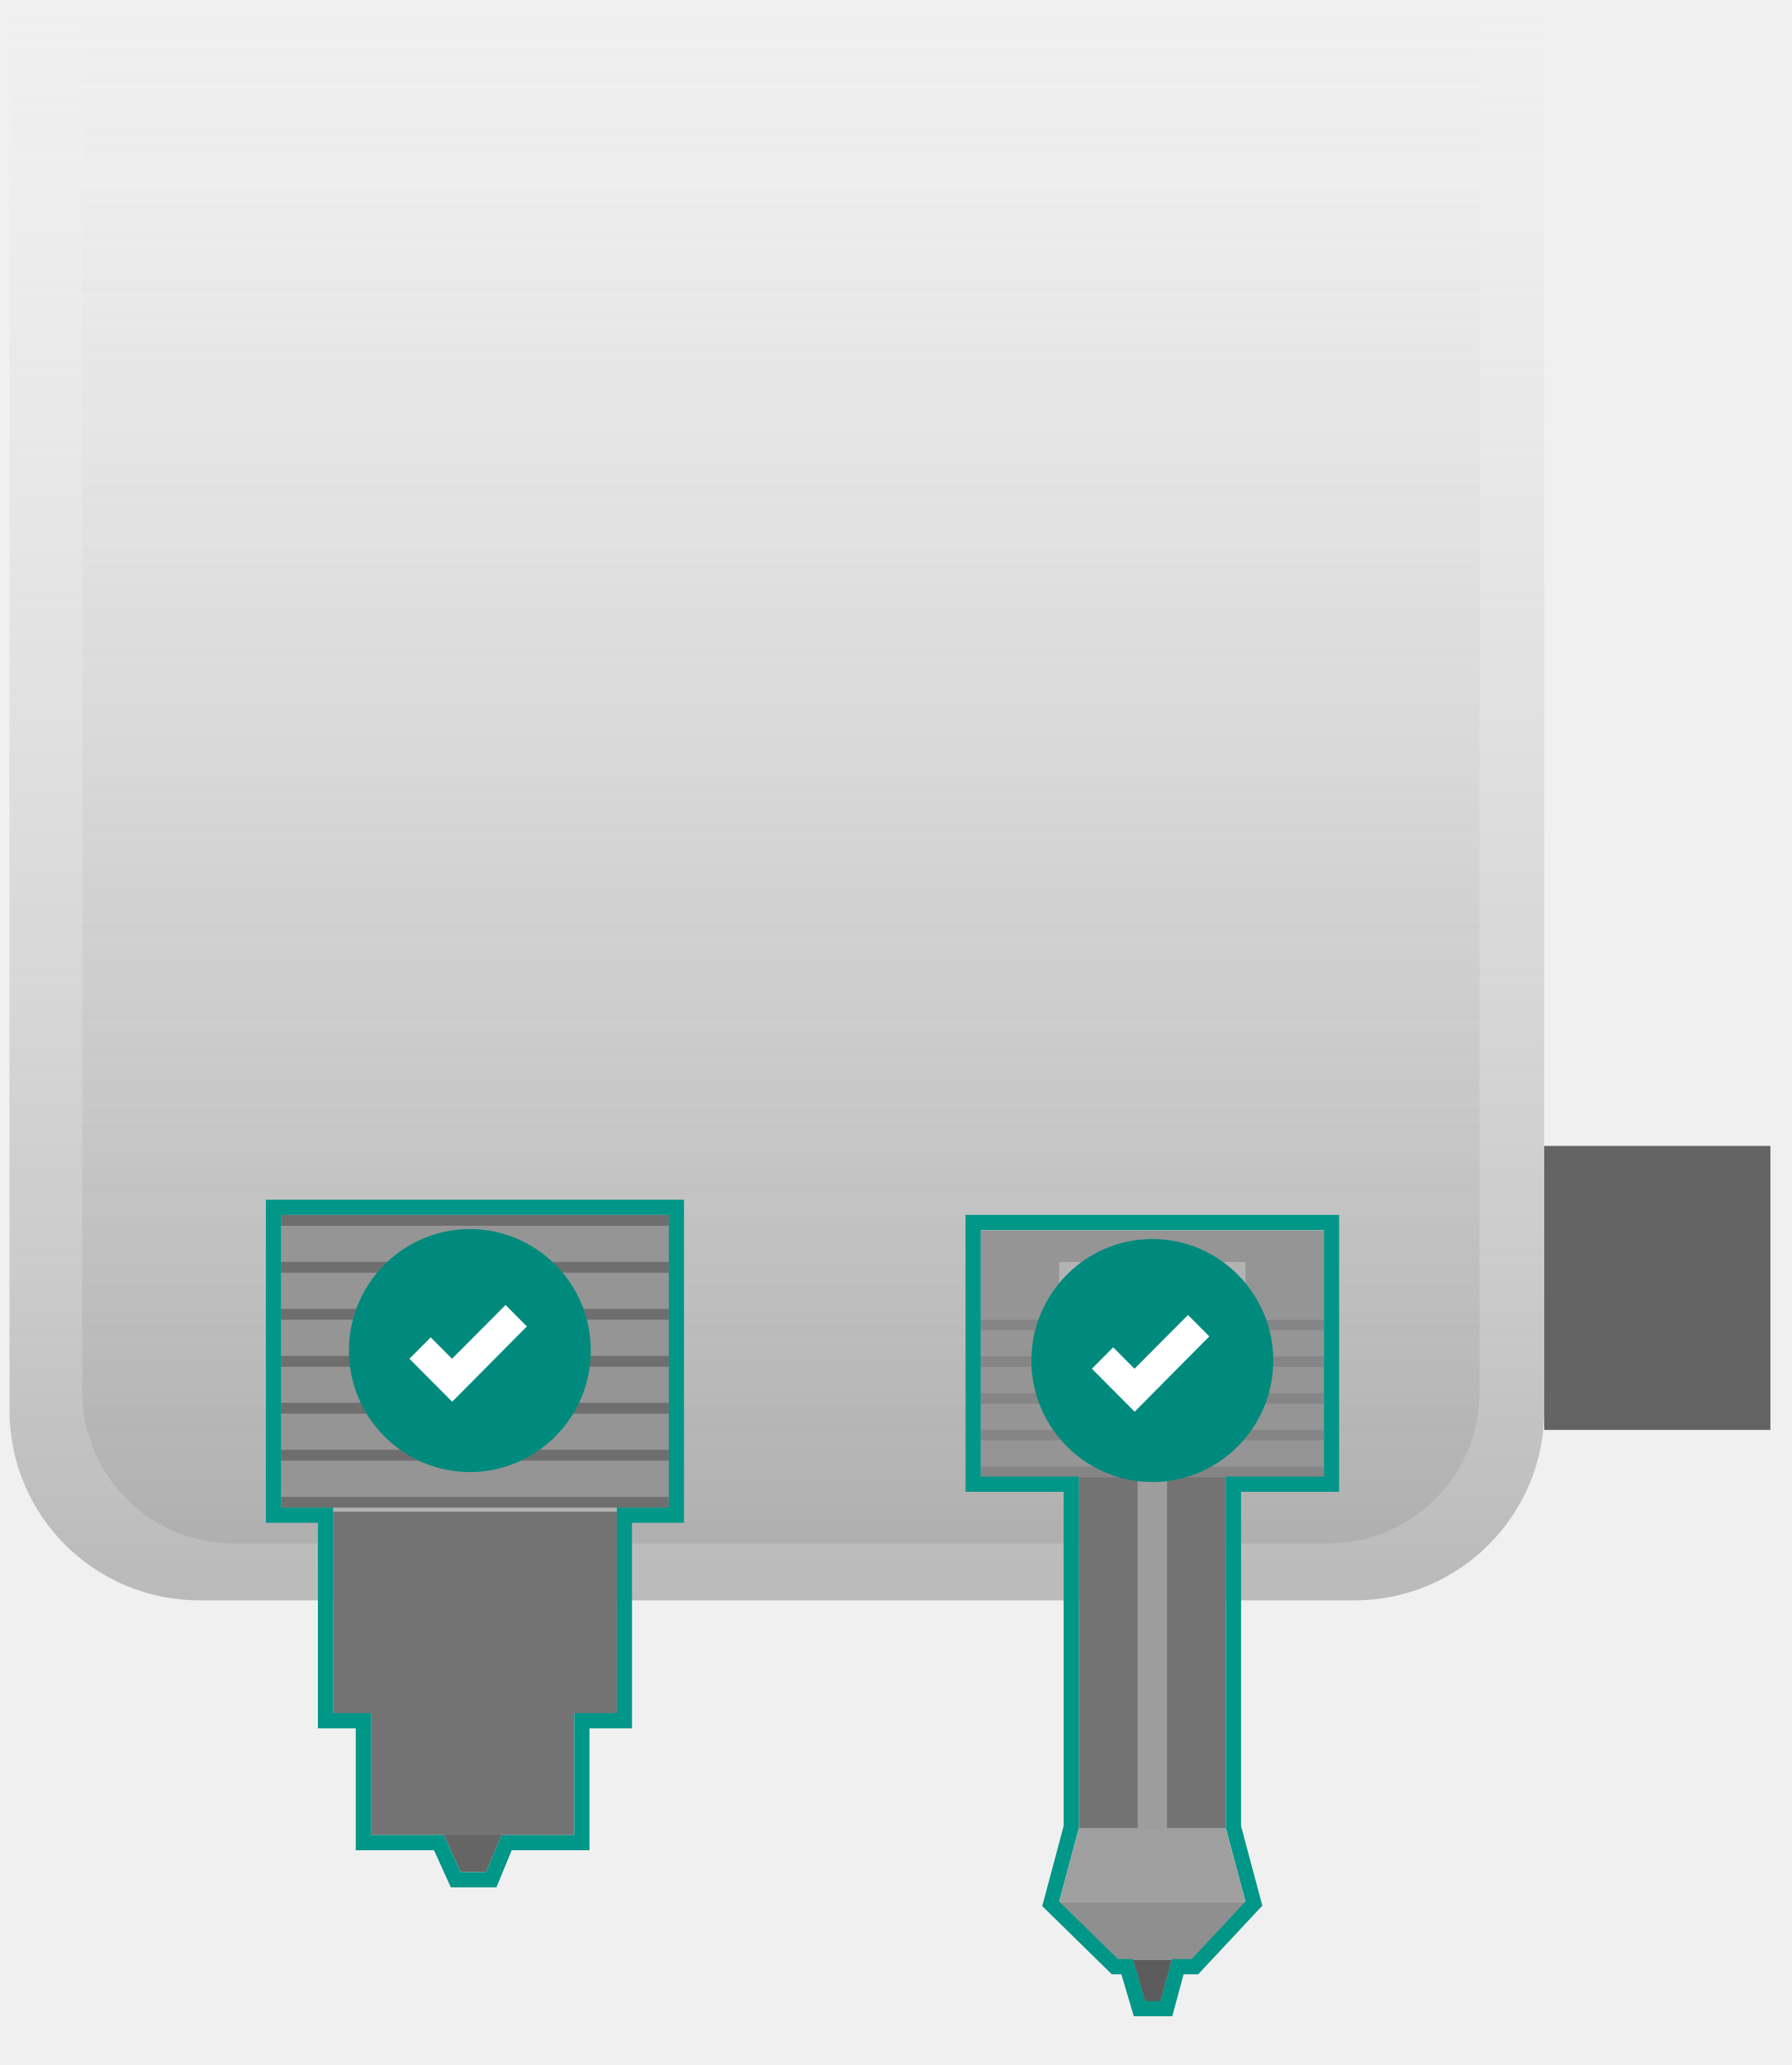
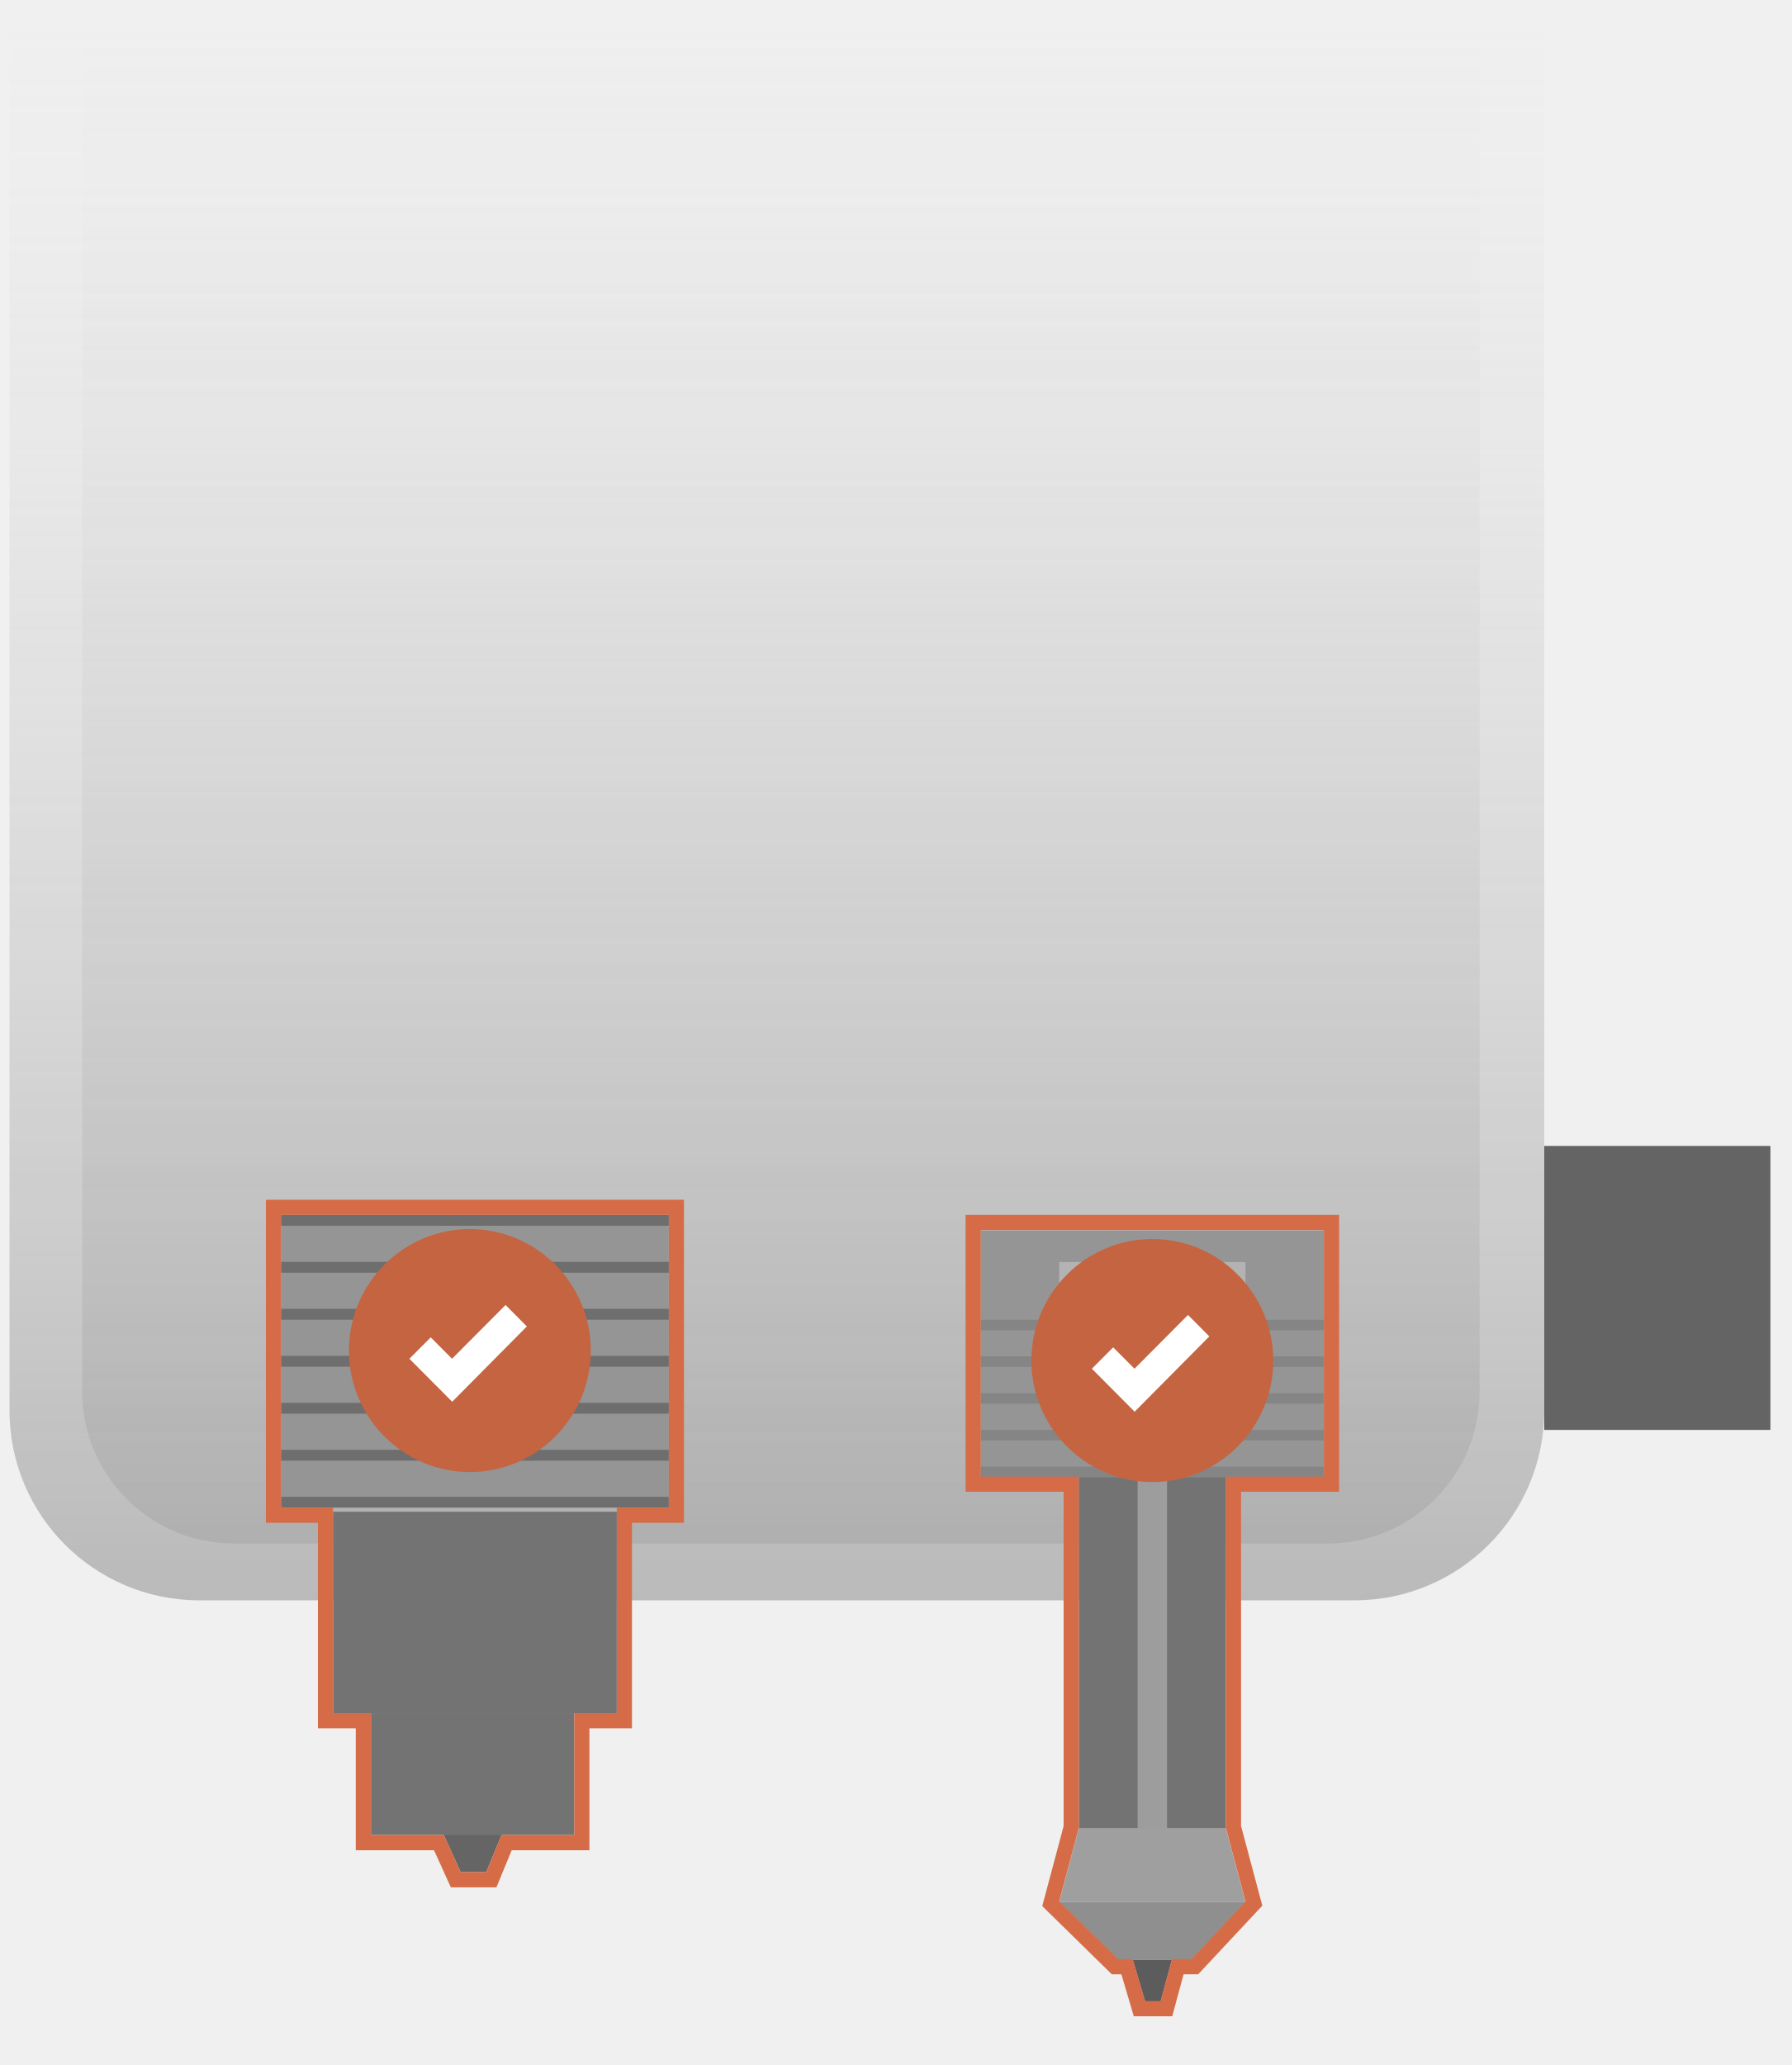
<svg xmlns="http://www.w3.org/2000/svg" width="118" height="136" viewBox="0 0 118 136" fill="none">
  <path d="M0.626 0.652H101.727V92.897C101.727 99.8 96.131 105.397 89.227 105.397H13.126C6.222 105.397 0.626 99.8 0.626 92.897V0.652Z" fill="url(#paint0_linear_4627_4051)" />
  <path d="M5.415 1.187H97.47V91.656C97.47 97.178 92.993 101.656 87.47 101.656H15.415C9.892 101.656 5.415 97.178 5.415 91.656V1.187Z" fill="url(#paint1_linear_4627_4051)" />
  <path d="M116.626 75.47H101.727V94.174H116.626V75.47Z" fill="#646464" />
  <path d="M87.215 81.045H64.607V97.28H87.215V81.045Z" fill="#959595" />
  <path d="M87.215 89.335H64.607V90.026H87.215V89.335Z" fill="#858585" />
  <path d="M87.215 86.917H64.607V87.608H87.215V86.917Z" fill="#858585" />
  <path d="M87.215 91.753H64.607V92.444H87.215V91.753Z" fill="#858585" />
  <path d="M87.215 94.172H64.607V94.863H87.215V94.172Z" fill="#858585" />
  <path d="M87.215 96.59H64.607V97.281H87.215V96.59Z" fill="#858585" />
  <path d="M80.755 97.28H71.066V120.424H80.755V97.28Z" fill="#737373" />
  <path d="M76.879 97.28H74.941V120.424H76.879V97.28Z" fill="#9D9D9D" />
  <path d="M72.358 83.117H69.774V85.881H72.358V83.117Z" fill="#B3B3B3" />
  <path d="M82.047 83.117H79.463V85.881H82.047V83.117Z" fill="#B3B3B3" />
  <path d="M74.619 129.06H77.203L76.455 131.824H75.435L74.619 129.06Z" fill="#5C5C5C" />
  <path d="M69.774 125.26H82.047L80.755 120.424H71.066L69.774 125.26Z" fill="#9F9F9F" />
  <path d="M69.774 125.26H82.047L78.495 129.06H73.65L69.774 125.26Z" fill="#8F8F8F" />
-   <path fill-rule="evenodd" clip-rule="evenodd" d="M88.214 98.248H81.754V120.259L83.156 125.507L82.777 125.911L78.928 130.027H77.969L77.42 132.053L77.221 132.791H74.688L73.871 130.027H73.242L68.657 125.534L68.809 124.971L70.065 120.266V98.248H63.606V80.013H88.214V98.248ZM75.435 131.791H76.455L77.203 129.028H74.619L75.435 131.791ZM69.774 125.229L73.65 129.027H78.494L82.047 125.229L80.755 120.393H71.066L69.774 125.229ZM64.606 97.248H71.065V120.392H80.754V97.248H87.214V81.013H64.606V97.248Z" fill="#009688" />
-   <path d="M67.943 89.604C67.943 85.205 71.51 81.603 75.91 81.603C80.31 81.603 83.876 85.205 83.876 89.604C83.876 94.004 80.31 97.605 75.91 97.605C71.51 97.605 67.943 94.004 67.943 89.604Z" fill="#009688" />
+   <path fill-rule="evenodd" clip-rule="evenodd" d="M88.214 98.248H81.754V120.259L83.156 125.507L82.777 125.911L78.928 130.027H77.969L77.42 132.053L77.221 132.791H74.688L73.871 130.027H73.242L68.657 125.534L68.809 124.971L70.065 120.266V98.248H63.606V80.013H88.214V98.248ZM75.435 131.791H76.455L77.203 129.028H74.619L75.435 131.791ZM69.774 125.229L73.65 129.027H78.494L82.047 125.229L80.755 120.393H71.066L69.774 125.229ZM64.606 97.248H71.065V120.392H80.754V97.248H87.214V81.013H64.606V97.248Z" fill="#D66C47" />
+   <path d="M67.943 89.604C67.943 85.205 71.51 81.603 75.91 81.603C80.31 81.603 83.876 85.205 83.876 89.604C83.876 94.004 80.31 97.605 75.91 97.605C71.51 97.605 67.943 94.004 67.943 89.604Z" fill="#D66C47" />
  <path d="M67.943 89.604C67.943 85.205 71.51 81.603 75.91 81.603C80.31 81.603 83.876 85.205 83.876 89.604C83.876 94.004 80.31 97.605 75.91 97.605C71.51 97.605 67.943 94.004 67.943 89.604Z" fill="black" fill-opacity="0.08" />
  <path d="M74.745 92.974L71.927 90.144L73.331 88.734L74.735 90.144L78.26 86.603L79.664 88.014L74.745 92.974Z" fill="white" />
  <path d="M18.516 80.013H44.057V98.578H18.516V80.013Z" fill="#959595" />
  <path d="M18.516 80.013H44.057V80.727H18.516V80.013Z" fill="#6E6E6E" />
  <path d="M18.516 83.106H44.057V83.82H18.516V83.106Z" fill="#6E6E6E" />
  <path d="M18.516 86.2H44.057V86.914H18.516V86.2Z" fill="#6E6E6E" />
  <path d="M18.516 89.296H44.057V90.01H18.516V89.296Z" fill="#6E6E6E" />
  <path d="M18.516 92.39H44.057V93.103H18.516V92.39Z" fill="#6E6E6E" />
  <path d="M18.516 95.485H44.057V96.199H18.516V95.485Z" fill="#6E6E6E" />
  <path d="M18.516 98.578H44.057V99.292H18.516V98.578Z" fill="#6E6E6E" />
  <path d="M29.106 120.573H33.156L32.031 123.299H30.344L29.106 120.573Z" fill="#656565" />
  <path d="M21.942 99.561H40.631V112.827H21.942V99.561Z" fill="#737373" />
  <path d="M24.436 112.827H37.829V120.856H24.436V112.827Z" fill="#737373" />
-   <path d="M18.516 80.013V99.292H21.942V112.827H24.436V120.856H29.235L30.344 123.3H32.031L33.038 120.856H37.829V112.827H40.631V99.292H44.057V80.013H18.516ZM45.057 100.292H41.631V113.827H38.829V121.856H33.708L32.701 124.3H29.699L28.591 121.856H23.436V113.827H20.942V100.292H17.516V79.013H45.057V100.292Z" fill="#009688" />
-   <path d="M22.986 88.948C22.986 84.548 26.553 80.947 30.953 80.947C35.353 80.947 38.919 84.548 38.919 88.948C38.919 93.348 35.353 96.949 30.953 96.949C26.553 96.949 22.986 93.348 22.986 88.948Z" fill="#009688" />
+   <path d="M18.516 80.013V99.292H21.942V112.827H24.436V120.856H29.235L30.344 123.3H32.031L33.038 120.856H37.829V112.827H40.631V99.292H44.057V80.013H18.516ZM45.057 100.292H41.631V113.827H38.829V121.856H33.708L32.701 124.3H29.699L28.591 121.856H23.436V113.827H20.942V100.292H17.516V79.013H45.057V100.292Z" fill="#D66C47" />
+   <path d="M22.986 88.948C22.986 84.548 26.553 80.947 30.953 80.947C35.353 80.947 38.919 84.548 38.919 88.948C38.919 93.348 35.353 96.949 30.953 96.949C26.553 96.949 22.986 93.348 22.986 88.948Z" fill="#D66C47" />
  <path d="M22.986 88.948C22.986 84.548 26.553 80.947 30.953 80.947C35.353 80.947 38.919 84.548 38.919 88.948C38.919 93.348 35.353 96.949 30.953 96.949C26.553 96.949 22.986 93.348 22.986 88.948Z" fill="black" fill-opacity="0.08" />
  <path d="M29.788 92.318L26.97 89.488L28.374 88.078L29.778 89.488L33.303 85.947L34.707 87.358L29.788 92.318Z" fill="white" />
  <defs>
    <linearGradient id="paint0_linear_4627_4051" x1="51.177" y1="0.652" x2="51.177" y2="105.397" gradientUnits="userSpaceOnUse">
      <stop stop-color="#BFBFBF" stop-opacity="0" />
      <stop offset="1" stop-color="#686868" stop-opacity="0.4" />
    </linearGradient>
    <linearGradient id="paint1_linear_4627_4051" x1="51.443" y1="1.187" x2="51.443" y2="101.656" gradientUnits="userSpaceOnUse">
      <stop stop-color="#CCCCCC" stop-opacity="0" />
      <stop offset="1" stop-color="#919191" stop-opacity="0.3" />
    </linearGradient>
  </defs>
</svg>
